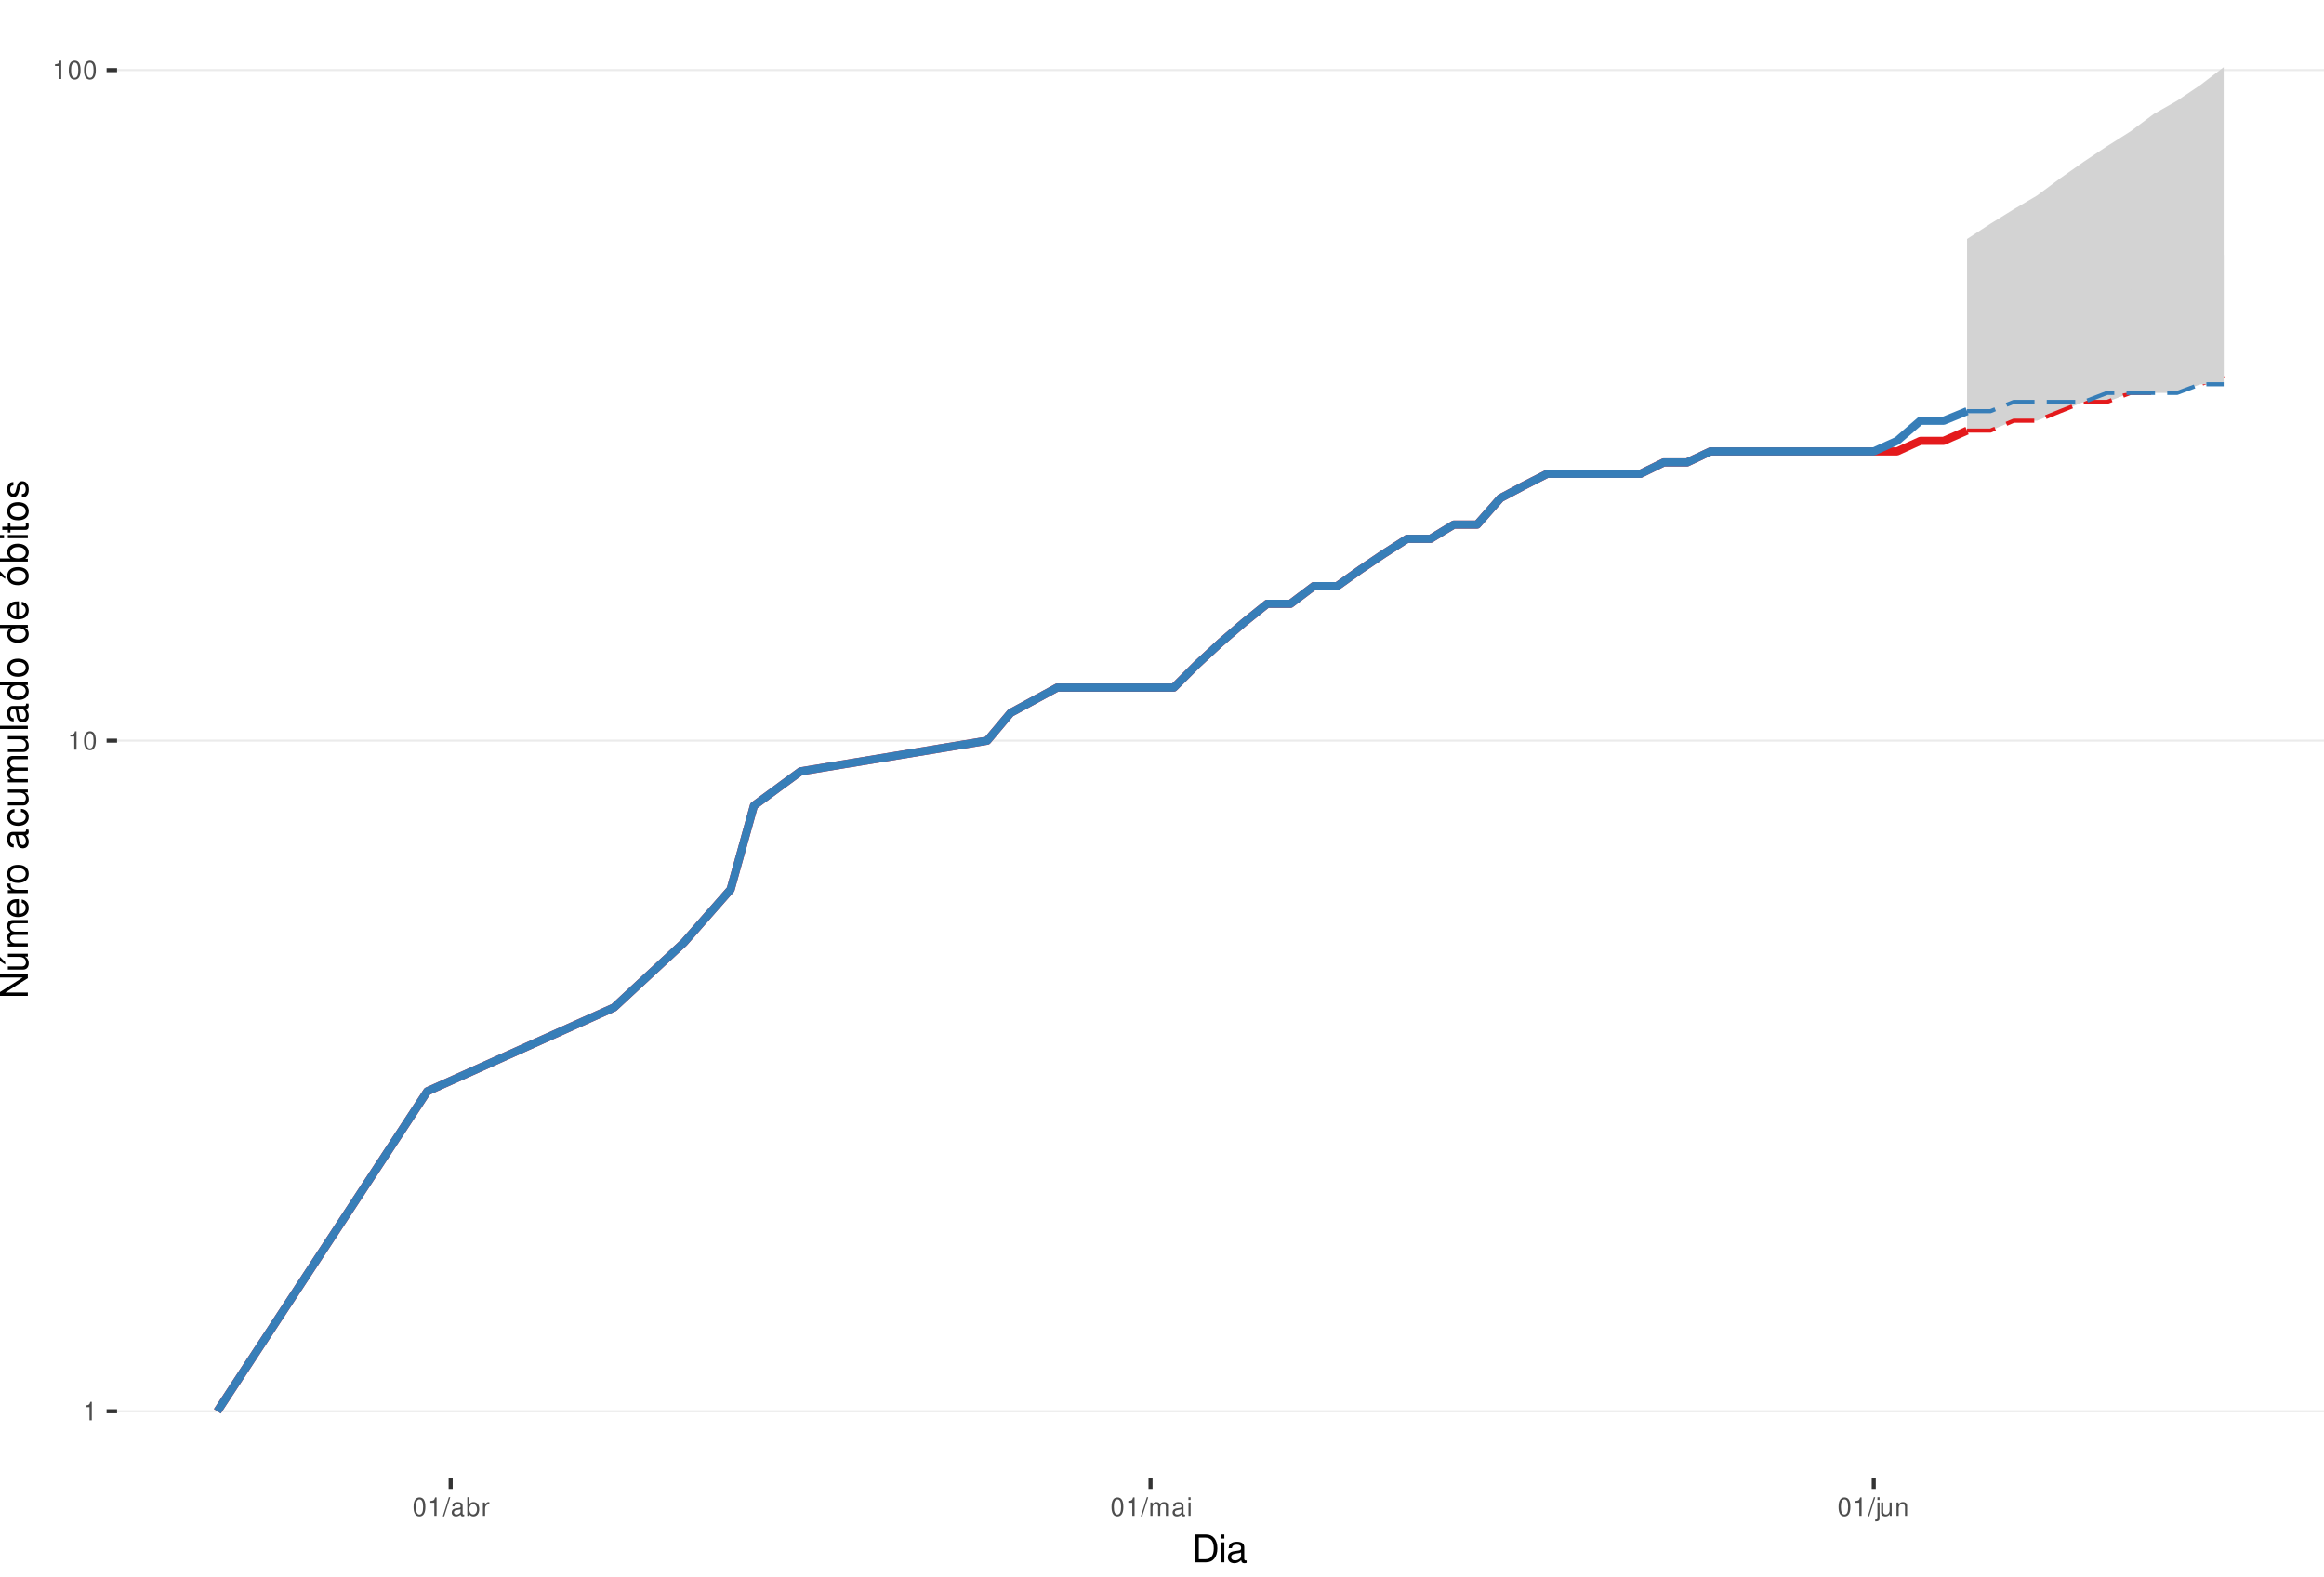
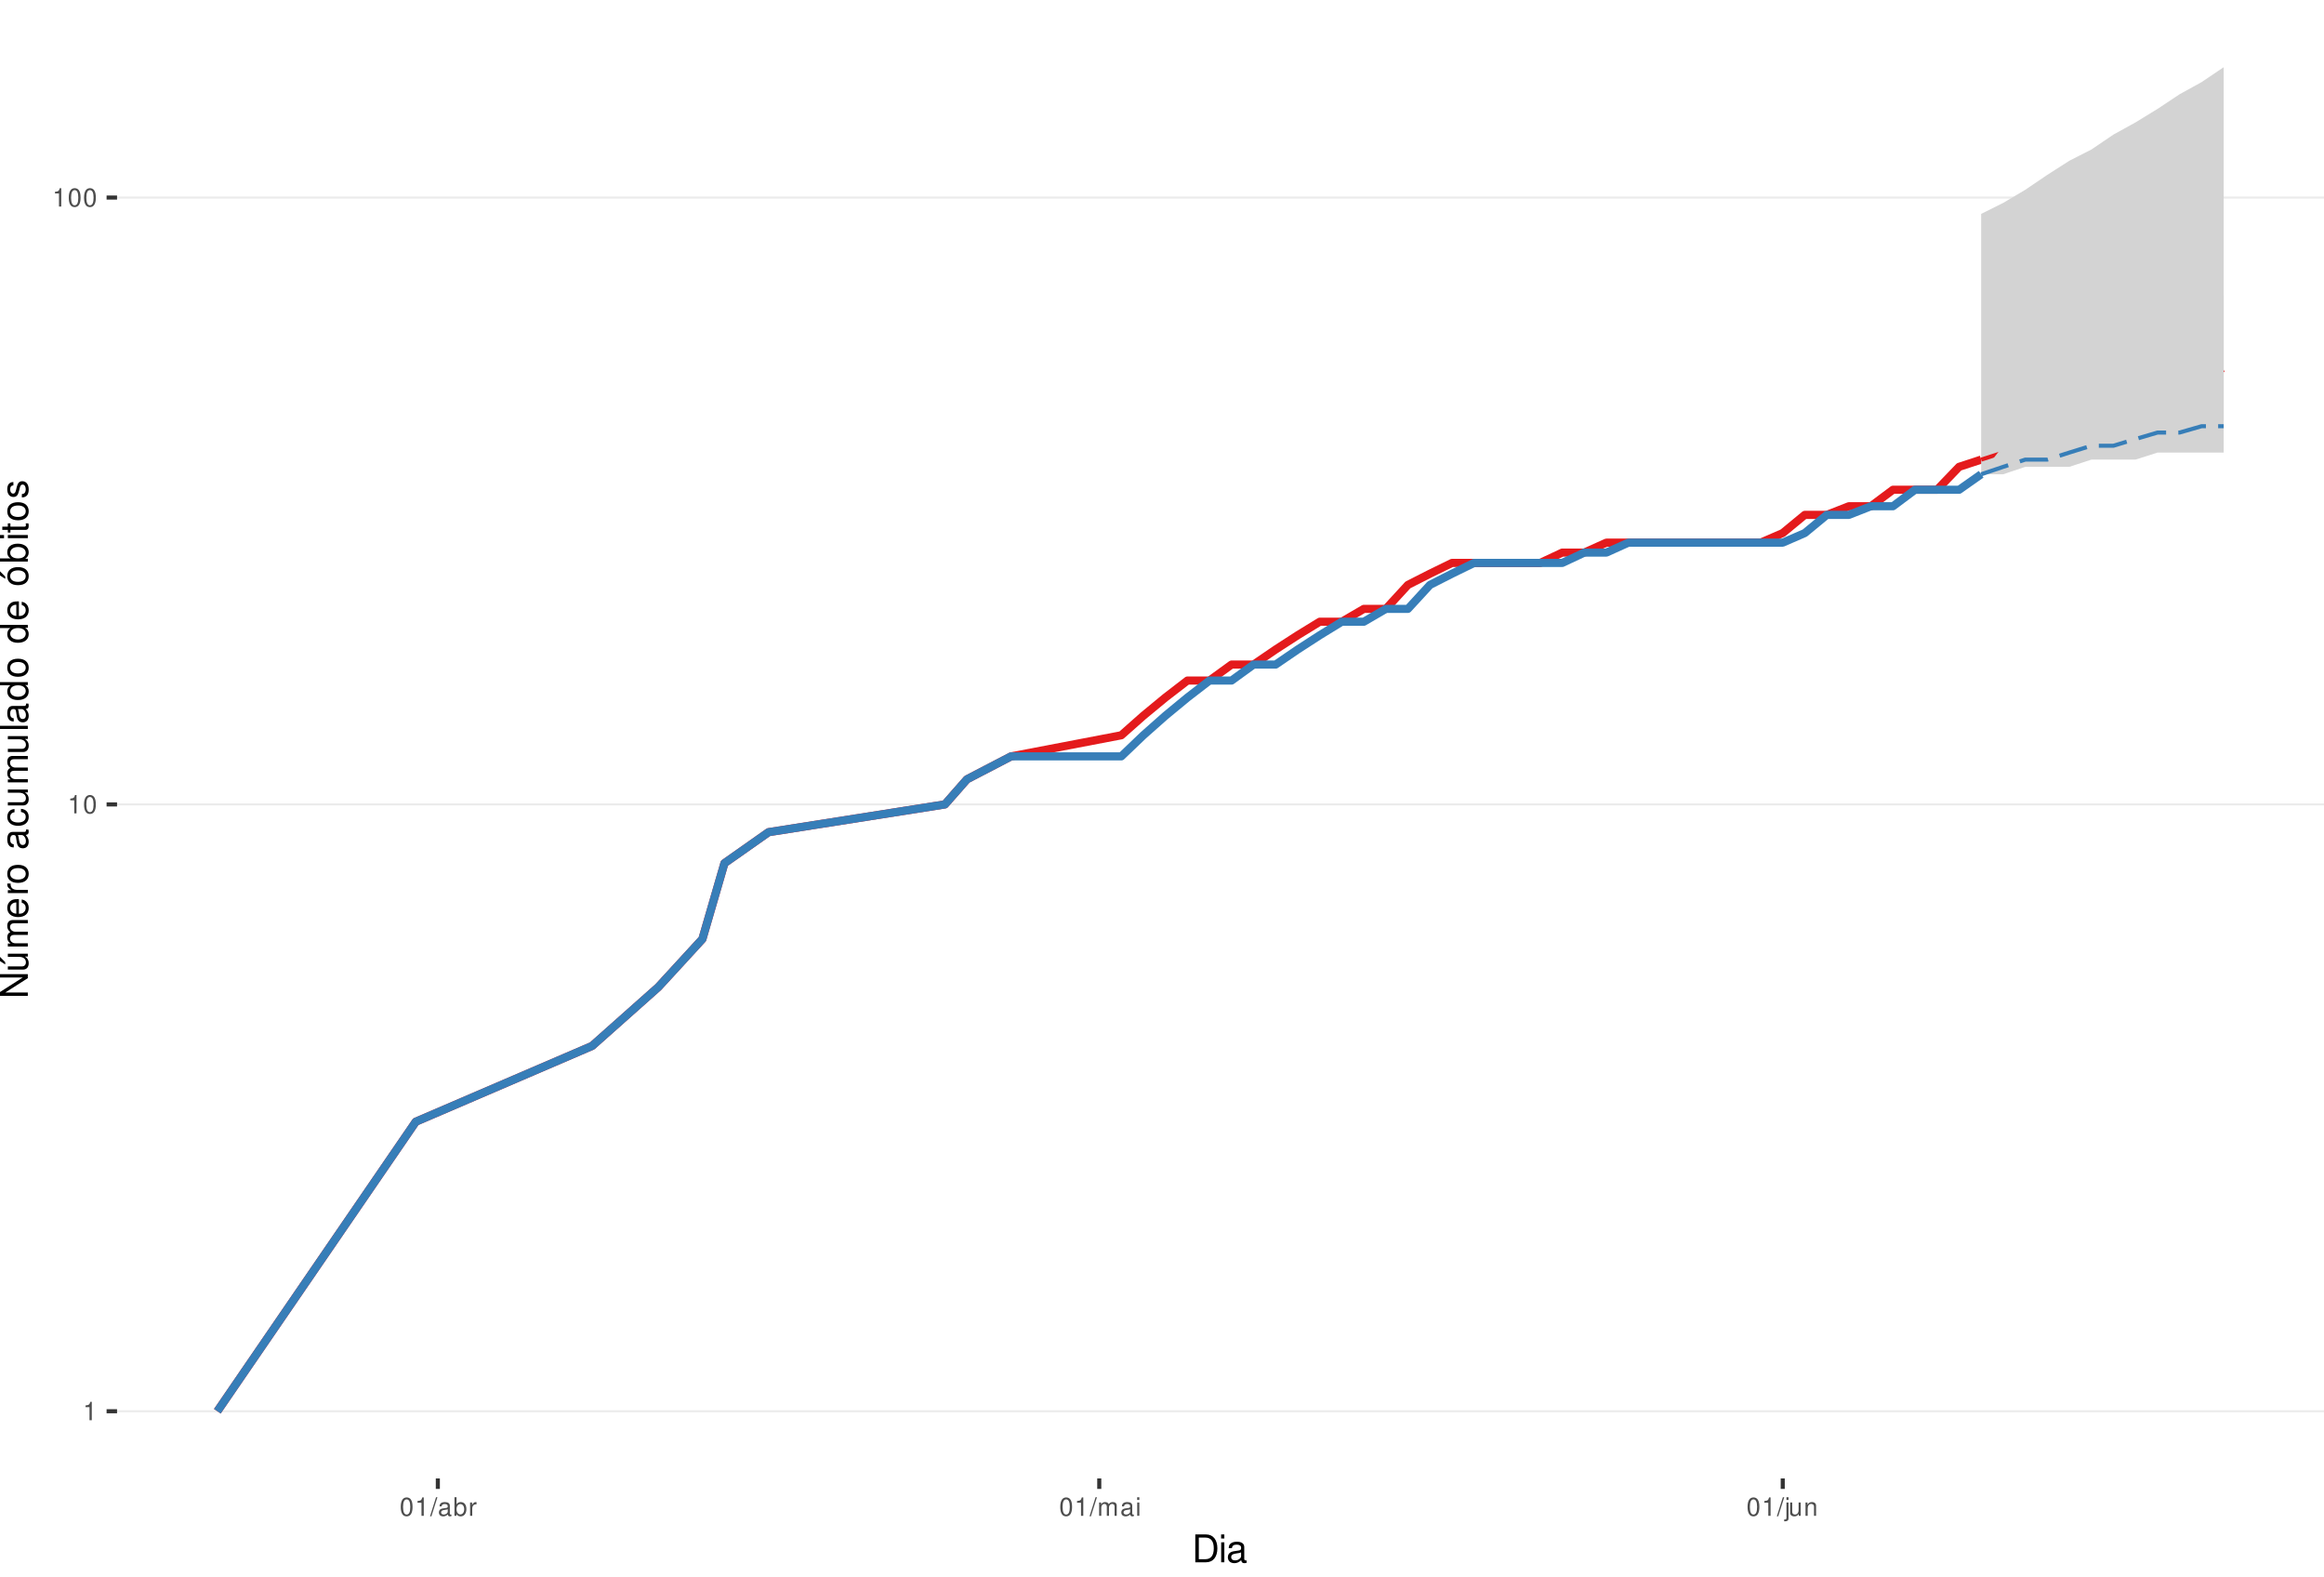
<svg xmlns="http://www.w3.org/2000/svg" xmlns:xlink="http://www.w3.org/1999/xlink" width="609pt" height="413pt" viewBox="0 0 609 413" version="1.1">
  <defs>
    <g>
      <symbol overflow="visible" id="glyph0-0">
        <path style="stroke:none;" d="" />
      </symbol>
      <symbol overflow="visible" id="glyph0-1">
        <path style="stroke:none;" d="M 1.719 -3.422 L 1.719 0 L 2.312 0 L 2.312 -4.812 L 1.922 -4.812 C 1.719 -4.078 1.578 -3.969 0.672 -3.859 L 0.672 -3.422 Z M 1.719 -3.422 " />
      </symbol>
      <symbol overflow="visible" id="glyph0-2">
        <path style="stroke:none;" d="M 1.828 -4.812 C 1.391 -4.812 0.984 -4.609 0.75 -4.281 C 0.438 -3.859 0.281 -3.219 0.281 -2.328 C 0.281 -0.703 0.812 0.156 1.828 0.156 C 2.828 0.156 3.375 -0.703 3.375 -2.297 C 3.375 -3.219 3.234 -3.844 2.922 -4.281 C 2.672 -4.625 2.281 -4.812 1.828 -4.812 Z M 1.828 -4.297 C 2.469 -4.297 2.781 -3.641 2.781 -2.344 C 2.781 -0.969 2.469 -0.328 1.812 -0.328 C 1.203 -0.328 0.891 -1 0.891 -2.328 C 0.891 -3.641 1.203 -4.297 1.828 -4.297 Z M 1.828 -4.297 " />
      </symbol>
      <symbol overflow="visible" id="glyph0-3">
        <path style="stroke:none;" d="M 1.531 -4.859 L -0.047 0.141 L 0.312 0.141 L 1.891 -4.859 Z M 1.531 -4.859 " />
      </symbol>
      <symbol overflow="visible" id="glyph0-4">
        <path style="stroke:none;" d="M 3.562 -0.328 C 3.5 -0.312 3.469 -0.312 3.438 -0.312 C 3.25 -0.312 3.141 -0.406 3.141 -0.578 L 3.141 -2.641 C 3.141 -3.25 2.688 -3.594 1.828 -3.594 C 1.312 -3.594 0.906 -3.438 0.672 -3.188 C 0.516 -3 0.453 -2.797 0.438 -2.453 L 0.984 -2.453 C 1.031 -2.875 1.297 -3.078 1.812 -3.078 C 2.312 -3.078 2.594 -2.891 2.594 -2.562 L 2.594 -2.406 C 2.578 -2.172 2.469 -2.078 2.016 -2.031 C 1.219 -1.922 1.109 -1.891 0.891 -1.812 C 0.484 -1.641 0.281 -1.328 0.281 -0.875 C 0.281 -0.25 0.719 0.156 1.422 0.156 C 1.859 0.156 2.219 0 2.609 -0.359 C 2.656 0 2.828 0.156 3.188 0.156 C 3.297 0.156 3.375 0.141 3.562 0.094 Z M 2.594 -1.094 C 2.594 -0.906 2.531 -0.797 2.375 -0.641 C 2.141 -0.438 1.875 -0.328 1.547 -0.328 C 1.109 -0.328 0.859 -0.547 0.859 -0.891 C 0.859 -1.266 1.094 -1.438 1.703 -1.531 C 2.297 -1.609 2.406 -1.641 2.594 -1.719 Z M 2.594 -1.094 " />
      </symbol>
      <symbol overflow="visible" id="glyph0-5">
        <path style="stroke:none;" d="M 0.359 -4.859 L 0.359 0 L 0.859 0 L 0.859 -0.453 C 1.125 -0.047 1.484 0.156 1.969 0.156 C 2.875 0.156 3.484 -0.594 3.484 -1.75 C 3.484 -2.891 2.922 -3.594 1.984 -3.594 C 1.516 -3.594 1.172 -3.406 0.906 -3.016 L 0.906 -4.859 Z M 1.891 -3.062 C 2.5 -3.062 2.906 -2.531 2.906 -1.703 C 2.906 -0.906 2.484 -0.359 1.891 -0.359 C 1.297 -0.359 0.906 -0.906 0.906 -1.719 C 0.906 -2.531 1.297 -3.062 1.891 -3.062 Z M 1.891 -3.062 " />
      </symbol>
      <symbol overflow="visible" id="glyph0-6">
        <path style="stroke:none;" d="M 0.453 -3.484 L 0.453 0 L 1.016 0 L 1.016 -1.812 C 1.031 -2.656 1.375 -3.016 2.141 -3 L 2.141 -3.562 C 2.047 -3.578 1.984 -3.594 1.922 -3.594 C 1.562 -3.594 1.297 -3.375 0.969 -2.859 L 0.969 -3.484 Z M 0.453 -3.484 " />
      </symbol>
      <symbol overflow="visible" id="glyph0-7">
        <path style="stroke:none;" d="M 0.469 -3.484 L 0.469 0 L 1.031 0 L 1.031 -2.188 C 1.031 -2.703 1.391 -3.109 1.844 -3.109 C 2.25 -3.109 2.484 -2.844 2.484 -2.406 L 2.484 0 L 3.047 0 L 3.047 -2.188 C 3.047 -2.703 3.422 -3.109 3.875 -3.109 C 4.266 -3.109 4.516 -2.844 4.516 -2.406 L 4.516 0 L 5.078 0 L 5.078 -2.609 C 5.078 -3.234 4.719 -3.594 4.062 -3.594 C 3.594 -3.594 3.312 -3.453 2.984 -3.062 C 2.781 -3.422 2.5 -3.594 2.047 -3.594 C 1.578 -3.594 1.266 -3.422 0.984 -3 L 0.984 -3.484 Z M 0.469 -3.484 " />
      </symbol>
      <symbol overflow="visible" id="glyph0-8">
        <path style="stroke:none;" d="M 1 -3.484 L 0.453 -3.484 L 0.453 0 L 1 0 Z M 1 -4.859 L 0.438 -4.859 L 0.438 -4.156 L 1 -4.156 Z M 1 -4.859 " />
      </symbol>
      <symbol overflow="visible" id="glyph0-9">
        <path style="stroke:none;" d="M 0.469 -3.484 L 0.469 0.5 C 0.469 0.859 0.359 0.969 0.016 0.969 C -0.031 0.969 -0.047 0.969 -0.125 0.953 L -0.125 1.438 C -0.047 1.438 -0.016 1.453 0.062 1.453 C 0.688 1.453 1.016 1.203 1.016 0.719 L 1.016 -3.484 Z M 1.016 -4.859 L 0.469 -4.859 L 0.469 -4.156 L 1.016 -4.156 Z M 1.016 -4.859 " />
      </symbol>
      <symbol overflow="visible" id="glyph0-10">
        <path style="stroke:none;" d="M 3.203 0 L 3.203 -3.484 L 2.656 -3.484 L 2.656 -1.516 C 2.656 -0.797 2.281 -0.328 1.703 -0.328 C 1.266 -0.328 0.984 -0.594 0.984 -1.016 L 0.984 -3.484 L 0.438 -3.484 L 0.438 -0.797 C 0.438 -0.219 0.859 0.156 1.547 0.156 C 2.062 0.156 2.391 -0.031 2.703 -0.484 L 2.703 0 Z M 3.203 0 " />
      </symbol>
      <symbol overflow="visible" id="glyph0-11">
        <path style="stroke:none;" d="M 0.469 -3.484 L 0.469 0 L 1.031 0 L 1.031 -1.922 C 1.031 -2.641 1.391 -3.109 1.969 -3.109 C 2.406 -3.109 2.688 -2.828 2.688 -2.422 L 2.688 0 L 3.234 0 L 3.234 -2.641 C 3.234 -3.219 2.812 -3.594 2.141 -3.594 C 1.625 -3.594 1.281 -3.391 0.984 -2.906 L 0.984 -3.484 Z M 0.469 -3.484 " />
      </symbol>
      <symbol overflow="visible" id="glyph1-0">
        <path style="stroke:none;" d="" />
      </symbol>
      <symbol overflow="visible" id="glyph1-1">
        <path style="stroke:none;" d="M 0.891 0 L 3.703 0 C 5.547 0 6.672 -1.375 6.672 -3.656 C 6.672 -5.906 5.547 -7.297 3.703 -7.297 L 0.891 -7.297 Z M 1.812 -0.812 L 1.812 -6.469 L 3.547 -6.469 C 4.984 -6.469 5.734 -5.5 5.734 -3.641 C 5.734 -1.797 4.984 -0.812 3.547 -0.812 Z M 1.812 -0.812 " />
      </symbol>
      <symbol overflow="visible" id="glyph1-2">
        <path style="stroke:none;" d="M 1.5 -5.234 L 0.672 -5.234 L 0.672 0 L 1.5 0 Z M 1.5 -7.297 L 0.656 -7.297 L 0.656 -6.234 L 1.5 -6.234 Z M 1.5 -7.297 " />
      </symbol>
      <symbol overflow="visible" id="glyph1-3">
        <path style="stroke:none;" d="M 5.344 -0.484 C 5.266 -0.469 5.219 -0.469 5.172 -0.469 C 4.875 -0.469 4.719 -0.625 4.719 -0.875 L 4.719 -3.953 C 4.719 -4.891 4.047 -5.391 2.75 -5.391 C 1.984 -5.391 1.375 -5.172 1.016 -4.781 C 0.766 -4.516 0.672 -4.203 0.656 -3.688 L 1.484 -3.688 C 1.562 -4.328 1.938 -4.625 2.719 -4.625 C 3.484 -4.625 3.891 -4.344 3.891 -3.844 L 3.891 -3.625 C 3.875 -3.266 3.703 -3.125 3.016 -3.047 C 1.844 -2.891 1.656 -2.844 1.344 -2.719 C 0.734 -2.453 0.422 -2 0.422 -1.312 C 0.422 -0.375 1.078 0.234 2.141 0.234 C 2.797 0.234 3.328 0 3.922 -0.547 C 3.984 0 4.234 0.234 4.781 0.234 C 4.953 0.234 5.062 0.203 5.344 0.141 Z M 3.891 -1.656 C 3.891 -1.375 3.812 -1.203 3.562 -0.969 C 3.219 -0.656 2.812 -0.5 2.312 -0.5 C 1.672 -0.5 1.297 -0.812 1.297 -1.344 C 1.297 -1.891 1.656 -2.172 2.547 -2.297 C 3.438 -2.422 3.609 -2.453 3.891 -2.594 Z M 3.891 -1.656 " />
      </symbol>
      <symbol overflow="visible" id="glyph2-0">
        <path style="stroke:none;" d="" />
      </symbol>
      <symbol overflow="visible" id="glyph2-1">
        <path style="stroke:none;" d="M -7.297 -6.453 L -7.297 -5.578 L -1.328 -5.578 L -7.297 -1.766 L -7.297 -0.766 L 0 -0.766 L 0 -1.641 L -5.906 -1.641 L 0 -5.406 L 0 -6.453 Z M -7.297 -6.453 " />
      </symbol>
      <symbol overflow="visible" id="glyph2-2">
        <path style="stroke:none;" d="M 0 -4.812 L -5.234 -4.812 L -5.234 -3.984 L -2.266 -3.984 C -1.203 -3.984 -0.5 -3.438 -0.5 -2.562 C -0.5 -1.906 -0.906 -1.484 -1.531 -1.484 L -5.234 -1.484 L -5.234 -0.656 L -1.203 -0.656 C -0.328 -0.656 0.234 -1.297 0.234 -2.312 C 0.234 -3.094 -0.047 -3.578 -0.734 -4.062 L 0 -4.062 Z M -7.406 -2.953 L -5.922 -2 L -5.922 -2.594 L -7.406 -4.094 Z M -7.406 -2.953 " />
      </symbol>
      <symbol overflow="visible" id="glyph2-3">
        <path style="stroke:none;" d="M -5.234 -0.703 L 0 -0.703 L 0 -1.547 L -3.297 -1.547 C -4.047 -1.547 -4.656 -2.094 -4.656 -2.766 C -4.656 -3.391 -4.281 -3.734 -3.609 -3.734 L 0 -3.734 L 0 -4.578 L -3.297 -4.578 C -4.047 -4.578 -4.656 -5.125 -4.656 -5.812 C -4.656 -6.422 -4.266 -6.781 -3.609 -6.781 L 0 -6.781 L 0 -7.625 L -3.938 -7.625 C -4.875 -7.625 -5.391 -7.078 -5.391 -6.094 C -5.391 -5.406 -5.188 -4.984 -4.594 -4.484 C -5.156 -4.188 -5.391 -3.766 -5.391 -3.078 C -5.391 -2.375 -5.125 -1.906 -4.5 -1.469 L -5.234 -1.469 Z M -5.234 -0.703 " />
      </symbol>
      <symbol overflow="visible" id="glyph2-4">
        <path style="stroke:none;" d="M -2.344 -5.125 C -3.141 -5.125 -3.625 -5.062 -4.016 -4.922 C -4.875 -4.578 -5.391 -3.781 -5.391 -2.797 C -5.391 -1.344 -4.281 -0.406 -2.547 -0.406 C -0.812 -0.406 0.234 -1.297 0.234 -2.781 C 0.234 -3.984 -0.453 -4.812 -1.594 -5.016 L -1.594 -4.188 C -0.906 -3.953 -0.547 -3.484 -0.547 -2.812 C -0.547 -2.281 -0.781 -1.828 -1.219 -1.547 C -1.516 -1.344 -1.812 -1.281 -2.344 -1.266 Z M -3.016 -1.297 C -3.984 -1.359 -4.625 -1.953 -4.625 -2.797 C -4.625 -3.641 -3.953 -4.234 -3.016 -4.234 Z M -3.016 -1.297 " />
      </symbol>
      <symbol overflow="visible" id="glyph2-5">
        <path style="stroke:none;" d="M -5.234 -0.688 L 0 -0.688 L 0 -1.531 L -2.719 -1.531 C -3.984 -1.547 -4.547 -2.062 -4.516 -3.203 L -5.359 -3.203 C -5.375 -3.062 -5.391 -2.984 -5.391 -2.891 C -5.391 -2.344 -5.062 -1.938 -4.297 -1.453 L -5.234 -1.453 Z M -5.234 -0.688 " />
      </symbol>
      <symbol overflow="visible" id="glyph2-6">
        <path style="stroke:none;" d="M -5.391 -2.719 C -5.391 -1.234 -4.344 -0.359 -2.578 -0.359 C -0.812 -0.359 0.234 -1.234 0.234 -2.734 C 0.234 -4.203 -0.812 -5.094 -2.547 -5.094 C -4.359 -5.094 -5.391 -4.234 -5.391 -2.719 Z M -4.625 -2.734 C -4.625 -3.672 -3.844 -4.234 -2.547 -4.234 C -1.312 -4.234 -0.547 -3.656 -0.547 -2.734 C -0.547 -1.797 -1.312 -1.234 -2.578 -1.234 C -3.844 -1.234 -4.625 -1.797 -4.625 -2.734 Z M -4.625 -2.734 " />
      </symbol>
      <symbol overflow="visible" id="glyph2-7">
        <path style="stroke:none;" d="" />
      </symbol>
      <symbol overflow="visible" id="glyph2-8">
        <path style="stroke:none;" d="M -0.484 -5.344 C -0.469 -5.266 -0.469 -5.219 -0.469 -5.172 C -0.469 -4.875 -0.625 -4.719 -0.875 -4.719 L -3.953 -4.719 C -4.891 -4.719 -5.391 -4.047 -5.391 -2.75 C -5.391 -1.984 -5.172 -1.375 -4.781 -1.016 C -4.516 -0.766 -4.203 -0.672 -3.688 -0.656 L -3.688 -1.484 C -4.328 -1.562 -4.625 -1.938 -4.625 -2.719 C -4.625 -3.484 -4.344 -3.891 -3.844 -3.891 L -3.625 -3.891 C -3.266 -3.875 -3.125 -3.703 -3.047 -3.016 C -2.891 -1.844 -2.844 -1.656 -2.719 -1.344 C -2.453 -0.734 -2 -0.422 -1.312 -0.422 C -0.375 -0.422 0.234 -1.078 0.234 -2.141 C 0.234 -2.797 0 -3.328 -0.547 -3.922 C 0 -3.984 0.234 -4.234 0.234 -4.781 C 0.234 -4.953 0.203 -5.062 0.141 -5.344 Z M -1.656 -3.891 C -1.375 -3.891 -1.203 -3.812 -0.969 -3.562 C -0.656 -3.219 -0.5 -2.812 -0.5 -2.312 C -0.5 -1.672 -0.812 -1.297 -1.344 -1.297 C -1.891 -1.297 -2.172 -1.656 -2.297 -2.547 C -2.422 -3.438 -2.453 -3.609 -2.594 -3.891 Z M -1.656 -3.891 " />
      </symbol>
      <symbol overflow="visible" id="glyph2-9">
        <path style="stroke:none;" d="M -3.484 -4.703 C -3.984 -4.672 -4.312 -4.562 -4.609 -4.359 C -5.094 -4 -5.391 -3.375 -5.391 -2.641 C -5.391 -1.219 -4.266 -0.312 -2.531 -0.312 C -0.844 -0.312 0.234 -1.203 0.234 -2.625 C 0.234 -3.875 -0.516 -4.672 -1.797 -4.766 L -1.797 -3.938 C -0.953 -3.797 -0.547 -3.359 -0.547 -2.656 C -0.547 -1.734 -1.297 -1.188 -2.531 -1.188 C -3.844 -1.188 -4.625 -1.719 -4.625 -2.625 C -4.625 -3.328 -4.203 -3.766 -3.484 -3.875 Z M -3.484 -4.703 " />
      </symbol>
      <symbol overflow="visible" id="glyph2-10">
        <path style="stroke:none;" d="M 0 -4.812 L -5.234 -4.812 L -5.234 -3.984 L -2.266 -3.984 C -1.203 -3.984 -0.5 -3.438 -0.5 -2.562 C -0.5 -1.906 -0.906 -1.484 -1.531 -1.484 L -5.234 -1.484 L -5.234 -0.656 L -1.203 -0.656 C -0.328 -0.656 0.234 -1.297 0.234 -2.312 C 0.234 -3.094 -0.047 -3.578 -0.734 -4.062 L 0 -4.062 Z M 0 -4.812 " />
      </symbol>
      <symbol overflow="visible" id="glyph2-11">
        <path style="stroke:none;" d="M -7.297 -1.516 L -7.297 -0.688 L 0 -0.688 L 0 -1.516 Z M -7.297 -1.516 " />
      </symbol>
      <symbol overflow="visible" id="glyph2-12">
        <path style="stroke:none;" d="M -7.297 -4.953 L -7.297 -4.125 L -4.578 -4.125 C -5.109 -3.766 -5.391 -3.203 -5.391 -2.516 C -5.391 -1.156 -4.297 -0.266 -2.625 -0.266 C -0.859 -0.266 0.234 -1.125 0.234 -2.547 C 0.234 -3.266 -0.047 -3.766 -0.688 -4.203 L 0 -4.203 L 0 -4.953 Z M -4.609 -2.656 C -4.609 -3.547 -3.812 -4.125 -2.562 -4.125 C -1.344 -4.125 -0.547 -3.547 -0.547 -2.656 C -0.547 -1.734 -1.359 -1.125 -2.578 -1.125 C -3.797 -1.125 -4.609 -1.734 -4.609 -2.656 Z M -4.609 -2.656 " />
      </symbol>
      <symbol overflow="visible" id="glyph2-13">
        <path style="stroke:none;" d="M -5.391 -2.719 C -5.391 -1.234 -4.344 -0.359 -2.578 -0.359 C -0.812 -0.359 0.234 -1.234 0.234 -2.734 C 0.234 -4.203 -0.812 -5.094 -2.547 -5.094 C -4.359 -5.094 -5.391 -4.234 -5.391 -2.719 Z M -4.625 -2.734 C -4.625 -3.672 -3.844 -4.234 -2.547 -4.234 C -1.312 -4.234 -0.547 -3.656 -0.547 -2.734 C -0.547 -1.797 -1.312 -1.234 -2.578 -1.234 C -3.844 -1.234 -4.625 -1.797 -4.625 -2.734 Z M -7.406 -2.984 L -5.922 -2.016 L -5.922 -2.625 L -7.406 -4.109 Z M -7.406 -2.984 " />
      </symbol>
      <symbol overflow="visible" id="glyph2-14">
        <path style="stroke:none;" d="M -7.297 -0.547 L 0 -0.547 L 0 -1.297 L -0.672 -1.297 C -0.062 -1.688 0.234 -2.219 0.234 -2.953 C 0.234 -4.328 -0.906 -5.234 -2.641 -5.234 C -4.344 -5.234 -5.391 -4.375 -5.391 -2.984 C -5.391 -2.266 -5.125 -1.766 -4.531 -1.375 L -7.297 -1.375 Z M -4.609 -2.828 C -4.609 -3.766 -3.797 -4.359 -2.547 -4.359 C -1.359 -4.359 -0.547 -3.734 -0.547 -2.828 C -0.547 -1.938 -1.344 -1.375 -2.578 -1.375 C -3.812 -1.375 -4.609 -1.938 -4.609 -2.828 Z M -4.609 -2.828 " />
      </symbol>
      <symbol overflow="visible" id="glyph2-15">
        <path style="stroke:none;" d="M -5.234 -1.5 L -5.234 -0.672 L 0 -0.672 L 0 -1.5 Z M -7.297 -1.5 L -7.297 -0.656 L -6.234 -0.656 L -6.234 -1.5 Z M -7.297 -1.5 " />
      </symbol>
      <symbol overflow="visible" id="glyph2-16">
        <path style="stroke:none;" d="M -5.234 -2.547 L -5.234 -1.688 L -6.688 -1.688 L -6.688 -0.844 L -5.234 -0.844 L -5.234 -0.141 L -4.562 -0.141 L -4.562 -0.844 L -0.594 -0.844 C -0.062 -0.844 0.234 -1.203 0.234 -1.859 C 0.234 -2.078 0.203 -2.266 0.156 -2.547 L -0.547 -2.547 C -0.516 -2.422 -0.5 -2.312 -0.5 -2.141 C -0.5 -1.781 -0.594 -1.688 -0.969 -1.688 L -4.562 -1.688 L -4.562 -2.547 Z M -5.234 -2.547 " />
      </symbol>
      <symbol overflow="visible" id="glyph2-17">
        <path style="stroke:none;" d="M -3.781 -4.375 C -4.812 -4.375 -5.391 -3.688 -5.391 -2.484 C -5.391 -1.266 -4.766 -0.469 -3.797 -0.469 C -2.969 -0.469 -2.578 -0.891 -2.281 -2.125 L -2.094 -2.906 C -1.953 -3.484 -1.734 -3.719 -1.375 -3.719 C -0.875 -3.719 -0.547 -3.234 -0.547 -2.5 C -0.547 -2.047 -0.672 -1.672 -0.891 -1.453 C -1.047 -1.328 -1.188 -1.266 -1.562 -1.219 L -1.562 -0.344 C -0.344 -0.375 0.234 -1.062 0.234 -2.438 C 0.234 -3.75 -0.422 -4.594 -1.438 -4.594 C -2.203 -4.594 -2.641 -4.156 -2.891 -3.109 L -3.078 -2.312 C -3.234 -1.625 -3.453 -1.344 -3.828 -1.344 C -4.312 -1.344 -4.625 -1.766 -4.625 -2.453 C -4.625 -3.125 -4.328 -3.484 -3.781 -3.5 Z M -3.781 -4.375 " />
      </symbol>
    </g>
    <clipPath id="clip1">
      <path d="M 30.672 0 L 609 0 L 609 387.328 L 30.672 387.328 Z M 30.672 0 " />
    </clipPath>
    <clipPath id="clip2">
      <path d="M 30.672 369 L 609 369 L 609 370 L 30.672 370 Z M 30.672 369 " />
    </clipPath>
    <clipPath id="clip3">
-       <path d="M 30.672 193 L 609 193 L 609 195 L 30.672 195 Z M 30.672 193 " />
+       <path d="M 30.672 210 L 609 210 L 609 212 L 30.672 212 Z M 30.672 210 " />
    </clipPath>
    <clipPath id="clip4">
-       <path d="M 30.672 18 L 609 18 L 609 19 L 30.672 19 Z M 30.672 18 " />
+       <path d="M 30.672 51 L 609 51 L 609 53 L 30.672 53 Z M 30.672 51 " />
    </clipPath>
  </defs>
  <g id="surface46">
    <rect x="0" y="0" width="609" height="413" style="fill:rgb(100%,100%,100%);fill-opacity:1;stroke:none;" />
    <rect x="0" y="0" width="609" height="413" style="fill:rgb(100%,100%,100%);fill-opacity:1;stroke:none;" />
    <path style="fill:none;stroke-width:1.067;stroke-linecap:round;stroke-linejoin:round;stroke:rgb(100%,100%,100%);stroke-opacity:1;stroke-miterlimit:10;" d="M 0 413 L 609 413 L 609 0 L 0 0 Z M 0 413 " />
    <g clip-path="url(#clip1)" clip-rule="nonzero">
      <path style=" stroke:none;fill-rule:nonzero;fill:rgb(100%,100%,100%);fill-opacity:1;" d="M 30.672 387.328 L 609 387.328 L 609 0 L 30.672 0 Z M 30.672 387.328 " />
    </g>
    <g clip-path="url(#clip2)" clip-rule="nonzero">
      <path style="fill:none;stroke-width:0.533;stroke-linecap:butt;stroke-linejoin:round;stroke:rgb(92.157%,92.157%,92.157%);stroke-opacity:1;stroke-miterlimit:10;" d="M 30.672 369.723 L 609 369.723 " />
    </g>
    <g clip-path="url(#clip3)" clip-rule="nonzero">
-       <path style="fill:none;stroke-width:0.533;stroke-linecap:butt;stroke-linejoin:round;stroke:rgb(92.157%,92.157%,92.157%);stroke-opacity:1;stroke-miterlimit:10;" d="M 30.672 194.043 L 609 194.043 " />
+       <path style="fill:none;stroke-width:0.533;stroke-linecap:butt;stroke-linejoin:round;stroke:rgb(92.157%,92.157%,92.157%);stroke-opacity:1;stroke-miterlimit:10;" d="M 30.672 210.742 L 609 210.742 " />
    </g>
    <g clip-path="url(#clip4)" clip-rule="nonzero">
-       <path style="fill:none;stroke-width:0.533;stroke-linecap:butt;stroke-linejoin:round;stroke:rgb(92.157%,92.157%,92.157%);stroke-opacity:1;stroke-miterlimit:10;" d="M 30.672 18.363 L 609 18.363 " />
-     </g>
-     <path style="fill:none;stroke-width:2.134;stroke-linecap:butt;stroke-linejoin:round;stroke:rgb(89.412%,10.196%,10.98%);stroke-opacity:1;stroke-miterlimit:10;" d="M 56.957 369.723 L 111.98 285.902 L 160.887 263.953 L 179.227 246.93 L 191.453 233.02 L 197.566 211.07 L 209.793 202.082 L 258.703 194.043 L 264.816 186.773 L 277.043 180.133 L 307.609 180.133 L 313.723 174.027 L 319.836 168.371 L 325.949 163.109 L 332.062 158.184 L 338.176 158.184 L 344.289 153.559 L 350.402 153.559 L 356.516 149.199 L 362.629 145.074 L 368.742 141.16 L 374.855 141.16 L 380.969 137.438 L 387.082 137.438 L 393.195 130.496 L 399.309 127.25 L 405.422 124.133 L 429.879 124.133 L 435.992 121.141 L 442.105 121.141 L 448.219 118.262 L 497.125 118.262 L 503.238 115.488 L 509.352 115.488 L 515.465 112.809 " />
-     <path style=" stroke:none;fill-rule:nonzero;fill:rgb(82.745%,82.745%,82.745%);fill-opacity:1;" d="M 515.465 62.602 L 521.578 58.621 L 527.691 54.836 L 533.805 51.23 L 539.918 46.676 L 546.031 42.375 L 552.145 38.305 L 558.258 34.441 L 564.371 29.871 L 570.484 26.402 L 576.598 22.277 L 582.711 17.605 L 582.711 98.461 L 576.598 100.676 L 570.484 100.676 L 564.371 102.953 L 558.258 102.953 L 552.145 105.301 L 546.031 105.301 L 539.918 107.723 L 533.805 110.223 L 527.691 110.223 L 521.578 112.809 L 515.465 112.809 Z M 515.465 62.602 " />
-     <path style="fill:none;stroke-width:1.067;stroke-linecap:butt;stroke-linejoin:round;stroke:rgb(89.412%,10.196%,10.98%);stroke-opacity:1;stroke-dasharray:7.469,3.201;stroke-miterlimit:10;" d="M 515.465 112.809 L 521.578 112.809 L 527.691 110.223 L 533.805 110.223 L 539.918 107.723 L 546.031 105.301 L 552.145 105.301 L 558.258 102.953 L 564.371 102.953 L 570.484 100.676 L 576.598 100.676 L 582.711 98.461 " />
-     <path style="fill:none;stroke-width:2.134;stroke-linecap:butt;stroke-linejoin:round;stroke:rgb(21.569%,49.412%,72.157%);stroke-opacity:1;stroke-miterlimit:10;" d="M 56.957 369.723 L 111.98 285.902 L 160.887 263.953 L 179.227 246.93 L 191.453 233.02 L 197.566 211.07 L 209.793 202.082 L 258.703 194.043 L 264.816 186.773 L 277.043 180.133 L 307.609 180.133 L 313.723 174.027 L 319.836 168.371 L 325.949 163.109 L 332.062 158.184 L 338.176 158.184 L 344.289 153.559 L 350.402 153.559 L 356.516 149.199 L 362.629 145.074 L 368.742 141.16 L 374.855 141.16 L 380.969 137.438 L 387.082 137.438 L 393.195 130.496 L 399.309 127.25 L 405.422 124.133 L 429.879 124.133 L 435.992 121.141 L 442.105 121.141 L 448.219 118.262 L 491.012 118.262 L 497.125 115.488 L 503.238 110.223 L 509.352 110.223 L 515.465 107.723 " />
-     <path style=" stroke:none;fill-rule:nonzero;fill:rgb(82.745%,82.745%,82.745%);fill-opacity:1;" d="M 515.465 107.723 L 521.578 100.676 L 527.691 96.312 L 533.805 92.188 L 539.918 88.273 L 546.031 82.758 L 552.145 79.289 L 558.258 75.969 L 564.371 72.793 L 570.484 69.738 L 576.598 66.805 L 582.711 66.805 L 582.711 100.676 L 576.598 100.676 L 570.484 102.953 L 552.145 102.953 L 546.031 105.301 L 527.691 105.301 L 521.578 107.723 Z M 515.465 107.723 " />
-     <path style="fill:none;stroke-width:1.067;stroke-linecap:butt;stroke-linejoin:round;stroke:rgb(21.569%,49.412%,72.157%);stroke-opacity:1;stroke-dasharray:7.469,3.201;stroke-miterlimit:10;" d="M 515.465 107.723 L 521.578 107.723 L 527.691 105.301 L 546.031 105.301 L 552.145 102.953 L 570.484 102.953 L 576.598 100.676 L 582.711 100.676 " />
+       <path style="fill:none;stroke-width:0.533;stroke-linecap:butt;stroke-linejoin:round;stroke:rgb(92.157%,92.157%,92.157%);stroke-opacity:1;stroke-miterlimit:10;" d="M 30.672 51.762 L 609 51.762 " />
+     </g>
+     <path style="fill:none;stroke-width:2.134;stroke-linecap:butt;stroke-linejoin:round;stroke:rgb(89.412%,10.196%,10.98%);stroke-opacity:1;stroke-miterlimit:10;" d="M 56.957 369.723 L 108.957 293.871 L 155.176 274.008 L 172.508 258.602 L 184.062 246.012 L 189.84 226.148 L 201.398 218.016 L 247.617 210.742 L 253.395 204.16 L 264.949 198.152 L 293.836 192.629 L 299.613 187.512 L 305.391 182.746 L 311.168 178.293 L 316.945 178.293 L 322.723 174.105 L 328.5 174.105 L 334.281 170.16 L 340.059 166.426 L 345.836 162.883 L 351.613 162.883 L 357.391 159.516 L 363.168 159.516 L 368.945 153.234 L 374.723 150.297 L 380.5 147.477 L 403.609 147.477 L 409.387 144.77 L 415.164 144.77 L 420.941 142.164 L 461.383 142.164 L 467.164 139.652 L 472.941 134.891 L 478.719 134.891 L 484.496 132.625 L 490.273 132.625 L 496.051 128.309 L 507.605 128.309 L 513.383 122.301 L 519.16 120.41 " />
+     <path style=" stroke:none;fill-rule:nonzero;fill:rgb(82.745%,82.745%,82.745%);fill-opacity:1;" d="M 519.16 56.035 L 524.938 53.156 L 530.715 49.723 L 536.492 45.812 L 542.27 42.113 L 548.047 39.172 L 553.824 35.258 L 559.602 32.07 L 565.379 28.531 L 571.156 24.695 L 576.934 21.504 L 582.711 17.605 L 582.711 110.035 L 576.934 111.656 L 571.156 113.32 L 565.379 115.027 L 559.602 115.027 L 553.824 116.773 L 548.047 118.566 L 542.27 118.566 L 536.492 120.41 L 530.715 122.301 L 524.938 122.301 L 519.16 124.246 Z M 519.16 56.035 " />
+     <path style="fill:none;stroke-width:1.067;stroke-linecap:butt;stroke-linejoin:round;stroke:rgb(89.412%,10.196%,10.98%);stroke-opacity:1;stroke-dasharray:7.469,3.201;stroke-miterlimit:10;" d="M 519.16 120.41 L 524.938 118.566 L 530.715 116.773 L 536.492 115.027 L 542.27 111.656 L 548.047 110.035 L 553.824 108.445 L 559.602 105.375 L 565.379 103.891 L 571.156 101.016 L 576.934 99.621 L 582.711 96.91 " />
+     <path style="fill:none;stroke-width:2.134;stroke-linecap:butt;stroke-linejoin:round;stroke:rgb(21.569%,49.412%,72.157%);stroke-opacity:1;stroke-miterlimit:10;" d="M 56.957 369.723 L 108.957 293.871 L 155.176 274.008 L 172.508 258.602 L 184.062 246.012 L 189.84 226.148 L 201.398 218.016 L 247.617 210.742 L 253.395 204.16 L 264.949 198.152 L 293.836 198.152 L 299.613 192.629 L 305.391 187.512 L 311.168 182.746 L 316.945 178.293 L 322.723 178.293 L 328.5 174.105 L 334.281 174.105 L 340.059 170.16 L 345.836 166.426 L 351.613 162.883 L 357.391 162.883 L 363.168 159.516 L 368.945 159.516 L 374.723 153.234 L 380.5 150.297 L 386.277 147.477 L 409.387 147.477 L 415.164 144.77 L 420.941 144.77 L 426.719 142.164 L 467.164 142.164 L 472.941 139.652 L 478.719 134.891 L 484.496 134.891 L 490.273 132.625 L 496.051 132.625 L 501.828 128.309 L 513.383 128.309 L 519.16 124.246 " />
+     <path style=" stroke:none;fill-rule:nonzero;fill:rgb(82.745%,82.745%,82.745%);fill-opacity:1;" d="M 519.16 124.246 L 524.938 116.773 L 530.715 111.656 L 536.492 105.375 L 542.27 101.016 L 548.047 95.598 L 553.824 91.797 L 559.602 88.191 L 565.379 84.766 L 571.156 81.504 L 576.934 78.391 L 582.711 77.383 L 582.711 118.566 L 565.379 118.566 L 559.602 120.41 L 548.047 120.41 L 542.27 122.301 L 530.715 122.301 L 524.938 124.246 Z M 519.16 124.246 " />
+     <path style="fill:none;stroke-width:1.067;stroke-linecap:butt;stroke-linejoin:round;stroke:rgb(21.569%,49.412%,72.157%);stroke-opacity:1;stroke-dasharray:7.469,3.201;stroke-miterlimit:10;" d="M 519.16 124.246 L 524.938 122.301 L 530.715 120.41 L 536.492 120.41 L 542.27 118.566 L 548.047 116.773 L 553.824 116.773 L 559.602 115.027 L 565.379 113.32 L 571.156 113.32 L 576.934 111.656 L 582.711 111.656 " />
    <g style="fill:rgb(30.196%,30.196%,30.196%);fill-opacity:1;">
      <use xlink:href="#glyph0-1" x="21.738" y="372.07" />
    </g>
    <g style="fill:rgb(30.196%,30.196%,30.196%);fill-opacity:1;">
-       <use xlink:href="#glyph0-1" x="17.738" y="196.391" />
-       <use xlink:href="#glyph0-2" x="21.738" y="196.391" />
-     </g>
-     <g style="fill:rgb(30.196%,30.196%,30.196%);fill-opacity:1;">
-       <use xlink:href="#glyph0-1" x="13.738" y="20.711" />
-       <use xlink:href="#glyph0-2" x="17.738" y="20.711" />
-       <use xlink:href="#glyph0-2" x="21.738" y="20.711" />
+       <use xlink:href="#glyph0-1" x="17.738" y="213.09" />
+       <use xlink:href="#glyph0-2" x="21.738" y="213.09" />
+     </g>
+     <g style="fill:rgb(30.196%,30.196%,30.196%);fill-opacity:1;">
+       <use xlink:href="#glyph0-1" x="13.738" y="54.109" />
+       <use xlink:href="#glyph0-2" x="17.738" y="54.109" />
+       <use xlink:href="#glyph0-2" x="21.738" y="54.109" />
    </g>
    <path style="fill:none;stroke-width:1.067;stroke-linecap:butt;stroke-linejoin:round;stroke:rgb(20%,20%,20%);stroke-opacity:1;stroke-miterlimit:10;" d="M 27.93 369.723 L 30.672 369.723 " />
-     <path style="fill:none;stroke-width:1.067;stroke-linecap:butt;stroke-linejoin:round;stroke:rgb(20%,20%,20%);stroke-opacity:1;stroke-miterlimit:10;" d="M 27.93 194.043 L 30.672 194.043 " />
-     <path style="fill:none;stroke-width:1.067;stroke-linecap:butt;stroke-linejoin:round;stroke:rgb(20%,20%,20%);stroke-opacity:1;stroke-miterlimit:10;" d="M 27.93 18.363 L 30.672 18.363 " />
-     <path style="fill:none;stroke-width:1.067;stroke-linecap:butt;stroke-linejoin:round;stroke:rgb(20%,20%,20%);stroke-opacity:1;stroke-miterlimit:10;" d="M 118.094 390.07 L 118.094 387.328 " />
-     <path style="fill:none;stroke-width:1.067;stroke-linecap:butt;stroke-linejoin:round;stroke:rgb(20%,20%,20%);stroke-opacity:1;stroke-miterlimit:10;" d="M 301.496 390.07 L 301.496 387.328 " />
-     <path style="fill:none;stroke-width:1.067;stroke-linecap:butt;stroke-linejoin:round;stroke:rgb(20%,20%,20%);stroke-opacity:1;stroke-miterlimit:10;" d="M 491.012 390.07 L 491.012 387.328 " />
-     <g style="fill:rgb(30.196%,30.196%,30.196%);fill-opacity:1;">
-       <use xlink:href="#glyph0-2" x="108.094" y="397.109" />
-       <use xlink:href="#glyph0-1" x="112.094" y="397.109" />
-       <use xlink:href="#glyph0-3" x="116.094" y="397.109" />
-       <use xlink:href="#glyph0-4" x="118.094" y="397.109" />
-       <use xlink:href="#glyph0-5" x="122.094" y="397.109" />
-       <use xlink:href="#glyph0-6" x="126.094" y="397.109" />
-     </g>
-     <g style="fill:rgb(30.196%,30.196%,30.196%);fill-opacity:1;">
-       <use xlink:href="#glyph0-2" x="290.996" y="397.109" />
-       <use xlink:href="#glyph0-1" x="294.996" y="397.109" />
-       <use xlink:href="#glyph0-3" x="298.996" y="397.109" />
-       <use xlink:href="#glyph0-7" x="300.996" y="397.109" />
-       <use xlink:href="#glyph0-4" x="306.996" y="397.109" />
-       <use xlink:href="#glyph0-8" x="310.996" y="397.109" />
-     </g>
-     <g style="fill:rgb(30.196%,30.196%,30.196%);fill-opacity:1;">
-       <use xlink:href="#glyph0-2" x="481.512" y="397.109" />
-       <use xlink:href="#glyph0-1" x="485.512" y="397.109" />
-       <use xlink:href="#glyph0-3" x="489.512" y="397.109" />
-       <use xlink:href="#glyph0-9" x="491.512" y="397.109" />
-       <use xlink:href="#glyph0-10" x="492.512" y="397.109" />
-       <use xlink:href="#glyph0-11" x="496.512" y="397.109" />
+     <path style="fill:none;stroke-width:1.067;stroke-linecap:butt;stroke-linejoin:round;stroke:rgb(20%,20%,20%);stroke-opacity:1;stroke-miterlimit:10;" d="M 27.93 210.742 L 30.672 210.742 " />
+     <path style="fill:none;stroke-width:1.067;stroke-linecap:butt;stroke-linejoin:round;stroke:rgb(20%,20%,20%);stroke-opacity:1;stroke-miterlimit:10;" d="M 27.93 51.762 L 30.672 51.762 " />
+     <path style="fill:none;stroke-width:1.067;stroke-linecap:butt;stroke-linejoin:round;stroke:rgb(20%,20%,20%);stroke-opacity:1;stroke-miterlimit:10;" d="M 114.734 390.07 L 114.734 387.328 " />
+     <path style="fill:none;stroke-width:1.067;stroke-linecap:butt;stroke-linejoin:round;stroke:rgb(20%,20%,20%);stroke-opacity:1;stroke-miterlimit:10;" d="M 288.059 390.07 L 288.059 387.328 " />
+     <path style="fill:none;stroke-width:1.067;stroke-linecap:butt;stroke-linejoin:round;stroke:rgb(20%,20%,20%);stroke-opacity:1;stroke-miterlimit:10;" d="M 467.164 390.07 L 467.164 387.328 " />
+     <g style="fill:rgb(30.196%,30.196%,30.196%);fill-opacity:1;">
+       <use xlink:href="#glyph0-2" x="104.734" y="397.109" />
+       <use xlink:href="#glyph0-1" x="108.734" y="397.109" />
+       <use xlink:href="#glyph0-3" x="112.734" y="397.109" />
+       <use xlink:href="#glyph0-4" x="114.734" y="397.109" />
+       <use xlink:href="#glyph0-5" x="118.734" y="397.109" />
+       <use xlink:href="#glyph0-6" x="122.734" y="397.109" />
+     </g>
+     <g style="fill:rgb(30.196%,30.196%,30.196%);fill-opacity:1;">
+       <use xlink:href="#glyph0-2" x="277.559" y="397.109" />
+       <use xlink:href="#glyph0-1" x="281.559" y="397.109" />
+       <use xlink:href="#glyph0-3" x="285.559" y="397.109" />
+       <use xlink:href="#glyph0-7" x="287.559" y="397.109" />
+       <use xlink:href="#glyph0-4" x="293.559" y="397.109" />
+       <use xlink:href="#glyph0-8" x="297.559" y="397.109" />
+     </g>
+     <g style="fill:rgb(30.196%,30.196%,30.196%);fill-opacity:1;">
+       <use xlink:href="#glyph0-2" x="457.664" y="397.109" />
+       <use xlink:href="#glyph0-1" x="461.664" y="397.109" />
+       <use xlink:href="#glyph0-3" x="465.664" y="397.109" />
+       <use xlink:href="#glyph0-9" x="467.664" y="397.109" />
+       <use xlink:href="#glyph0-10" x="468.664" y="397.109" />
+       <use xlink:href="#glyph0-11" x="472.664" y="397.109" />
    </g>
    <g style="fill:rgb(0%,0%,0%);fill-opacity:1;">
      <use xlink:href="#glyph1-1" x="312.336" y="409.29" />
      <use xlink:href="#glyph1-2" x="319.336" y="409.29" />
      <use xlink:href="#glyph1-3" x="321.336" y="409.29" />
    </g>
    <g style="fill:rgb(0%,0%,0%);fill-opacity:1;">
      <use xlink:href="#glyph2-1" x="7.29" y="261.664" />
      <use xlink:href="#glyph2-2" x="7.29" y="254.664" />
      <use xlink:href="#glyph2-3" x="7.29" y="248.664" />
      <use xlink:href="#glyph2-4" x="7.29" y="240.664" />
      <use xlink:href="#glyph2-5" x="7.29" y="234.664" />
      <use xlink:href="#glyph2-6" x="7.29" y="231.664" />
      <use xlink:href="#glyph2-7" x="7.29" y="225.664" />
      <use xlink:href="#glyph2-8" x="7.29" y="222.664" />
      <use xlink:href="#glyph2-9" x="7.29" y="216.664" />
      <use xlink:href="#glyph2-10" x="7.29" y="211.664" />
      <use xlink:href="#glyph2-3" x="7.29" y="205.664" />
      <use xlink:href="#glyph2-10" x="7.29" y="197.664" />
      <use xlink:href="#glyph2-11" x="7.29" y="191.664" />
      <use xlink:href="#glyph2-8" x="7.29" y="189.664" />
      <use xlink:href="#glyph2-12" x="7.29" y="183.664" />
      <use xlink:href="#glyph2-6" x="7.29" y="177.664" />
      <use xlink:href="#glyph2-7" x="7.29" y="171.664" />
      <use xlink:href="#glyph2-12" x="7.29" y="168.664" />
      <use xlink:href="#glyph2-4" x="7.29" y="162.664" />
      <use xlink:href="#glyph2-7" x="7.29" y="156.664" />
      <use xlink:href="#glyph2-13" x="7.29" y="153.664" />
      <use xlink:href="#glyph2-14" x="7.29" y="147.664" />
      <use xlink:href="#glyph2-15" x="7.29" y="141.664" />
      <use xlink:href="#glyph2-16" x="7.29" y="139.664" />
      <use xlink:href="#glyph2-6" x="7.29" y="136.664" />
      <use xlink:href="#glyph2-17" x="7.29" y="130.664" />
    </g>
  </g>
</svg>
